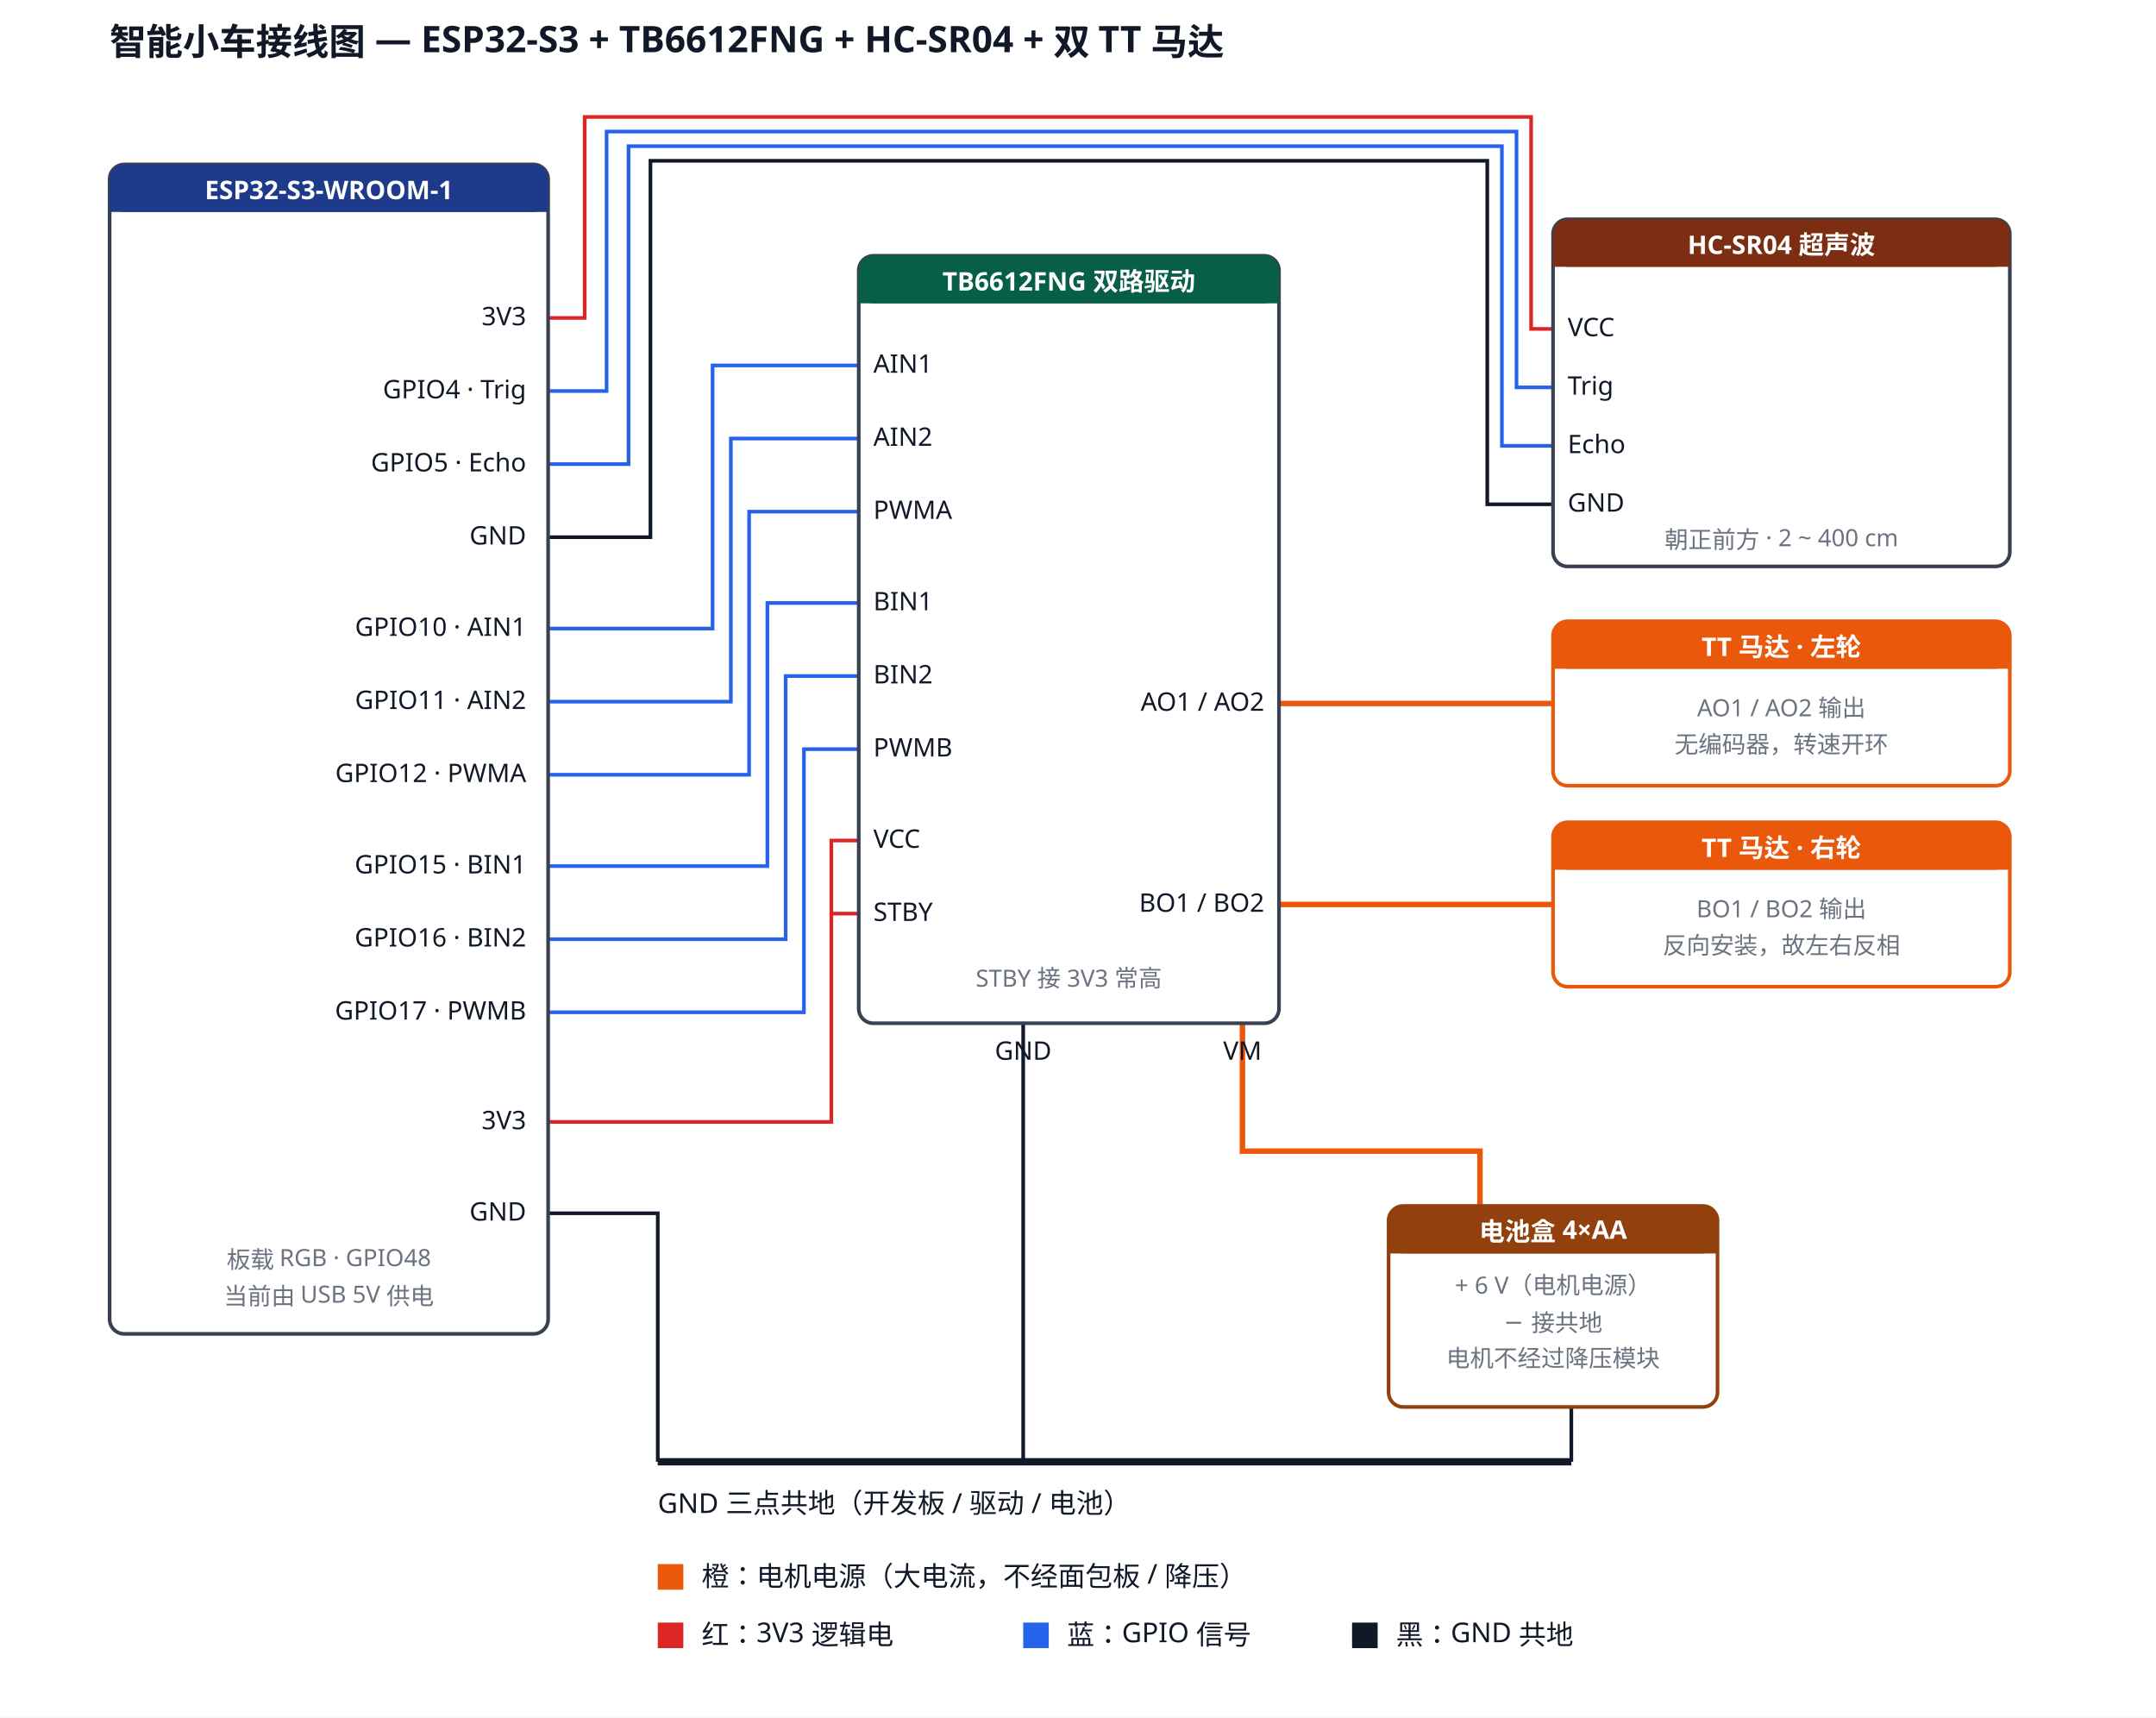
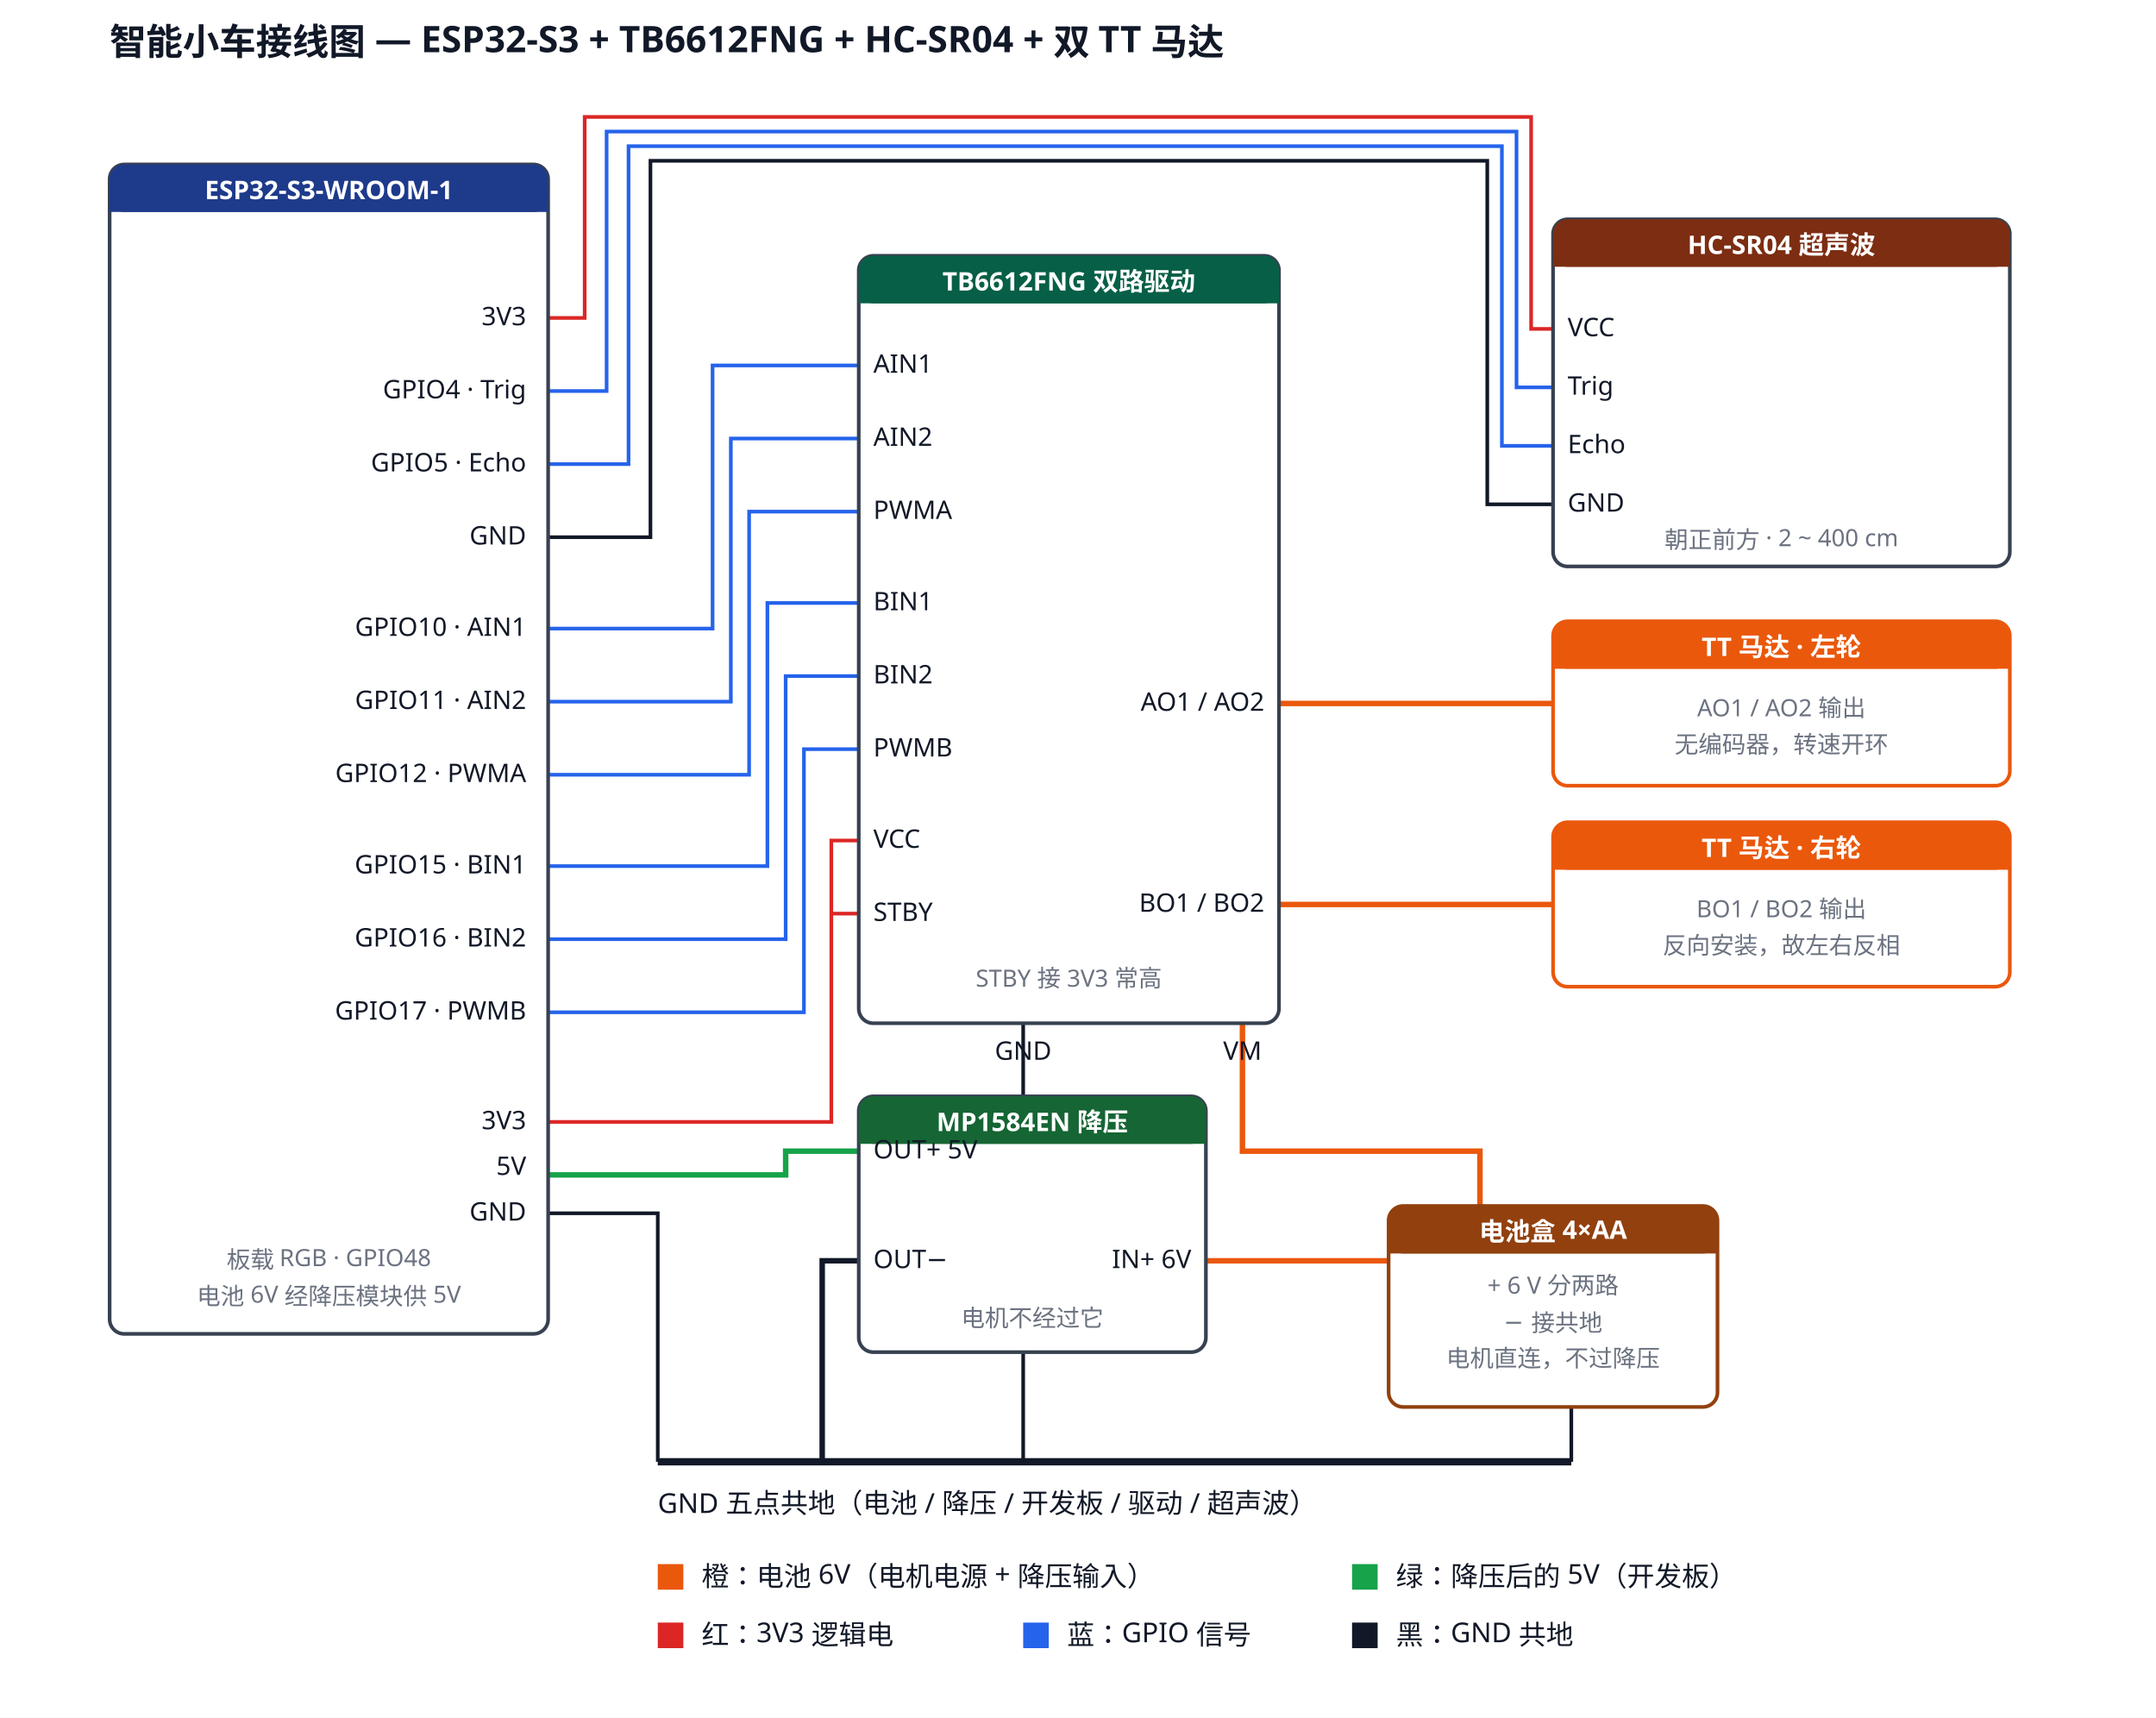
<svg xmlns="http://www.w3.org/2000/svg" width="1180" height="940" viewBox="0 0 1180 940">
  <rect x="0" y="0" width="1180" height="940" fill="#ffffff" />
  <text x="60" y="30" font-family="PingFang SC" font-size="20" font-weight="bold" fill="#111827">智能小车接线图 — ESP32-S3 + TB6612FNG + HC-SR04 + 双 TT 马达</text>
  <g fill="none" stroke-width="2" stroke-linejoin="miter">
    <path d="M300,174 H320 V64 H838 V180 H850" stroke="#dc2626" />
    <path d="M300,214 H332 V72 H830 V212 H850" stroke="#2563eb" />
    <path d="M300,254 H344 V80 H822 V244 H850" stroke="#2563eb" />
    <path d="M300,294 H356 V88 H814 V276 H850" stroke="#111827" />
    <path d="M300,344 H390 V200 H470" stroke="#2563eb" />
    <path d="M300,384 H400 V240 H470" stroke="#2563eb" />
    <path d="M300,424 H410 V280 H470" stroke="#2563eb" />
    <path d="M300,474 H420 V330 H470" stroke="#2563eb" />
    <path d="M300,514 H430 V370 H470" stroke="#2563eb" />
    <path d="M300,554 H440 V410 H470" stroke="#2563eb" />
    <path d="M300,614 H455 V460 H470" stroke="#dc2626" />
    <path d="M455,500 H470" stroke="#dc2626" />
    <path d="M700,385 H850" stroke="#ea580c" stroke-width="3" />
    <path d="M700,495 H850" stroke="#ea580c" stroke-width="3" />
    <path d="M680,560 V630 H810 V660" stroke="#ea580c" stroke-width="3" />
+     <path d="M760,690 H660" stroke="#ea580c" stroke-width="3" />
+     <path d="M470,630 H430 V643 H300" stroke="#16a34a" stroke-width="3" />
+     <path d="M470,690 H450 V800" stroke="#111827" stroke-width="3" />
    <path d="M300,664 H360 V800" stroke="#111827" />
    <path d="M560,560 V800" stroke="#111827" />
    <path d="M860,770 V800" stroke="#111827" />
    <path d="M360,800 H860" stroke="#111827" stroke-width="4" />
  </g>
  <rect x="60" y="90" width="240" height="640" rx="8" fill="#ffffff" stroke="#374151" stroke-width="2" />
  <rect x="60" y="90" width="240" height="26" rx="8" fill="#1e3a8a" />
  <rect x="60" y="103" width="240" height="13" fill="#1e3a8a" />
  <text x="180" y="109" font-family="PingFang SC" font-size="14" font-weight="bold" fill="#ffffff" text-anchor="middle">ESP32-S3-WROOM-1</text>
  <g font-family="PingFang SC" font-size="14" fill="#111827" text-anchor="end">
    <text x="288" y="178">3V3</text>
    <text x="288" y="218">GPIO4 · Trig</text>
    <text x="288" y="258">GPIO5 · Echo</text>
    <text x="288" y="298">GND</text>
    <text x="288" y="348">GPIO10 · AIN1</text>
    <text x="288" y="388">GPIO11 · AIN2</text>
    <text x="288" y="428">GPIO12 · PWMA</text>
    <text x="288" y="478">GPIO15 · BIN1</text>
    <text x="288" y="518">GPIO16 · BIN2</text>
    <text x="288" y="558">GPIO17 · PWMB</text>
    <text x="288" y="618">3V3</text>
+     <text x="288" y="643">5V</text>
    <text x="288" y="668">GND</text>
  </g>
  <g font-family="PingFang SC" font-size="13" fill="#6b7280" text-anchor="middle">
    <text x="180" y="694">板载 RGB · GPIO48</text>
-     <text x="180" y="714">当前由 USB 5V 供电</text>
+     <text x="180" y="714">电池 6V 经降压模块供 5V</text>
  </g>
  <rect x="470" y="140" width="230" height="420" rx="8" fill="#ffffff" stroke="#374151" stroke-width="2" />
  <rect x="470" y="140" width="230" height="26" rx="8" fill="#065f46" />
  <rect x="470" y="153" width="230" height="13" fill="#065f46" />
  <text x="585" y="159" font-family="PingFang SC" font-size="14" font-weight="bold" fill="#ffffff" text-anchor="middle">TB6612FNG 双路驱动</text>
  <g font-family="PingFang SC" font-size="14" fill="#111827">
    <text x="478" y="204">AIN1</text>
    <text x="478" y="244">AIN2</text>
    <text x="478" y="284">PWMA</text>
    <text x="478" y="334">BIN1</text>
    <text x="478" y="374">BIN2</text>
    <text x="478" y="414">PWMB</text>
    <text x="478" y="464">VCC</text>
    <text x="478" y="504">STBY</text>
  </g>
  <g font-family="PingFang SC" font-size="14" fill="#111827" text-anchor="end">
    <text x="692" y="389">AO1 / AO2</text>
    <text x="692" y="499">BO1 / BO2</text>
  </g>
  <g font-family="PingFang SC" font-size="14" fill="#111827" text-anchor="middle">
    <text x="560" y="580">GND</text>
    <text x="680" y="580">VM</text>
  </g>
  <text x="585" y="540" font-family="PingFang SC" font-size="13" fill="#6b7280" text-anchor="middle">STBY 接 3V3 常高</text>
+   <rect x="470" y="600" width="190" height="140" rx="8" fill="#ffffff" stroke="#374151" stroke-width="2" />
+   <rect x="470" y="600" width="190" height="26" rx="8" fill="#166534" />
+   <rect x="470" y="613" width="190" height="13" fill="#166534" />
+   <text x="565" y="619" font-family="PingFang SC" font-size="14" font-weight="bold" fill="#ffffff" text-anchor="middle">MP1584EN 降压</text>
+   <g font-family="PingFang SC" font-size="14" fill="#111827">
+     <text x="478" y="634">OUT+ 5V</text>
+     <text x="478" y="694">OUT−</text>
+     <text x="652" y="694" text-anchor="end">IN+ 6V</text>
+   </g>
+   <text x="565" y="726" font-family="PingFang SC" font-size="13" fill="#6b7280" text-anchor="middle">电机不经过它</text>
  <rect x="850" y="120" width="250" height="190" rx="8" fill="#ffffff" stroke="#374151" stroke-width="2" />
  <rect x="850" y="120" width="250" height="26" rx="8" fill="#7c2d12" />
  <rect x="850" y="133" width="250" height="13" fill="#7c2d12" />
  <text x="975" y="139" font-family="PingFang SC" font-size="14" font-weight="bold" fill="#ffffff" text-anchor="middle">HC-SR04 超声波</text>
  <g font-family="PingFang SC" font-size="14" fill="#111827">
    <text x="858" y="184">VCC</text>
    <text x="858" y="216">Trig</text>
    <text x="858" y="248">Echo</text>
    <text x="858" y="280">GND</text>
  </g>
  <text x="975" y="300" font-family="PingFang SC" font-size="13" fill="#6b7280" text-anchor="middle">朝正前方 · 2 ~ 400 cm</text>
  <rect x="850" y="340" width="250" height="90" rx="8" fill="#ffffff" stroke="#ea580c" stroke-width="2" />
  <rect x="850" y="340" width="250" height="26" rx="8" fill="#ea580c" />
  <rect x="850" y="353" width="250" height="13" fill="#ea580c" />
  <text x="975" y="359" font-family="PingFang SC" font-size="14" font-weight="bold" fill="#ffffff" text-anchor="middle">TT 马达 · 左轮</text>
  <g font-family="PingFang SC" font-size="13" fill="#6b7280" text-anchor="middle">
    <text x="975" y="392">AO1 / AO2 输出</text>
    <text x="975" y="412">无编码器，转速开环</text>
  </g>
  <rect x="850" y="450" width="250" height="90" rx="8" fill="#ffffff" stroke="#ea580c" stroke-width="2" />
  <rect x="850" y="450" width="250" height="26" rx="8" fill="#ea580c" />
  <rect x="850" y="463" width="250" height="13" fill="#ea580c" />
  <text x="975" y="469" font-family="PingFang SC" font-size="14" font-weight="bold" fill="#ffffff" text-anchor="middle">TT 马达 · 右轮</text>
  <g font-family="PingFang SC" font-size="13" fill="#6b7280" text-anchor="middle">
    <text x="975" y="502">BO1 / BO2 输出</text>
    <text x="975" y="522">反向安装，故左右反相</text>
  </g>
  <rect x="760" y="660" width="180" height="110" rx="8" fill="#ffffff" stroke="#92400e" stroke-width="2" />
  <rect x="760" y="660" width="180" height="26" rx="8" fill="#92400e" />
  <rect x="760" y="673" width="180" height="13" fill="#92400e" />
  <text x="850" y="679" font-family="PingFang SC" font-size="14" font-weight="bold" fill="#ffffff" text-anchor="middle">电池盒 4×AA</text>
  <g font-family="PingFang SC" font-size="13" fill="#6b7280" text-anchor="middle">
-     <text x="850" y="708">+ 6 V（电机电源）</text>
+     <text x="850" y="708">+ 6 V 分两路</text>
    <text x="850" y="728">− 接共地</text>
-     <text x="850" y="748">电机不经过降压模块</text>
+     <text x="850" y="748">电机直连，不过降压</text>
  </g>
-   <text x="360" y="828" font-family="PingFang SC" font-size="15" fill="#111827">GND 三点共地（开发板 / 驱动 / 电池）</text>
+   <text x="360" y="828" font-family="PingFang SC" font-size="15" fill="#111827">GND 五点共地（电池 / 降压 / 开发板 / 驱动 / 超声波）</text>
  <rect x="360" y="856" width="14" height="14" fill="#ea580c" />
-   <text x="384" y="868" font-family="PingFang SC" font-size="15" fill="#111827">橙：电机电源（大电流，不经面包板 / 降压）</text>
+   <text x="384" y="868" font-family="PingFang SC" font-size="15" fill="#111827">橙：电池 6V（电机电源 + 降压输入）</text>
+   <rect x="740" y="856" width="14" height="14" fill="#16a34a" />
+   <text x="764" y="868" font-family="PingFang SC" font-size="15" fill="#111827">绿：降压后的 5V（开发板）</text>
  <rect x="360" y="888" width="14" height="14" fill="#dc2626" />
  <text x="384" y="900" font-family="PingFang SC" font-size="15" fill="#111827">红：3V3 逻辑电</text>
  <rect x="560" y="888" width="14" height="14" fill="#2563eb" />
  <text x="584" y="900" font-family="PingFang SC" font-size="15" fill="#111827">蓝：GPIO 信号</text>
  <rect x="740" y="888" width="14" height="14" fill="#111827" />
  <text x="764" y="900" font-family="PingFang SC" font-size="15" fill="#111827">黑：GND 共地</text>
</svg>
